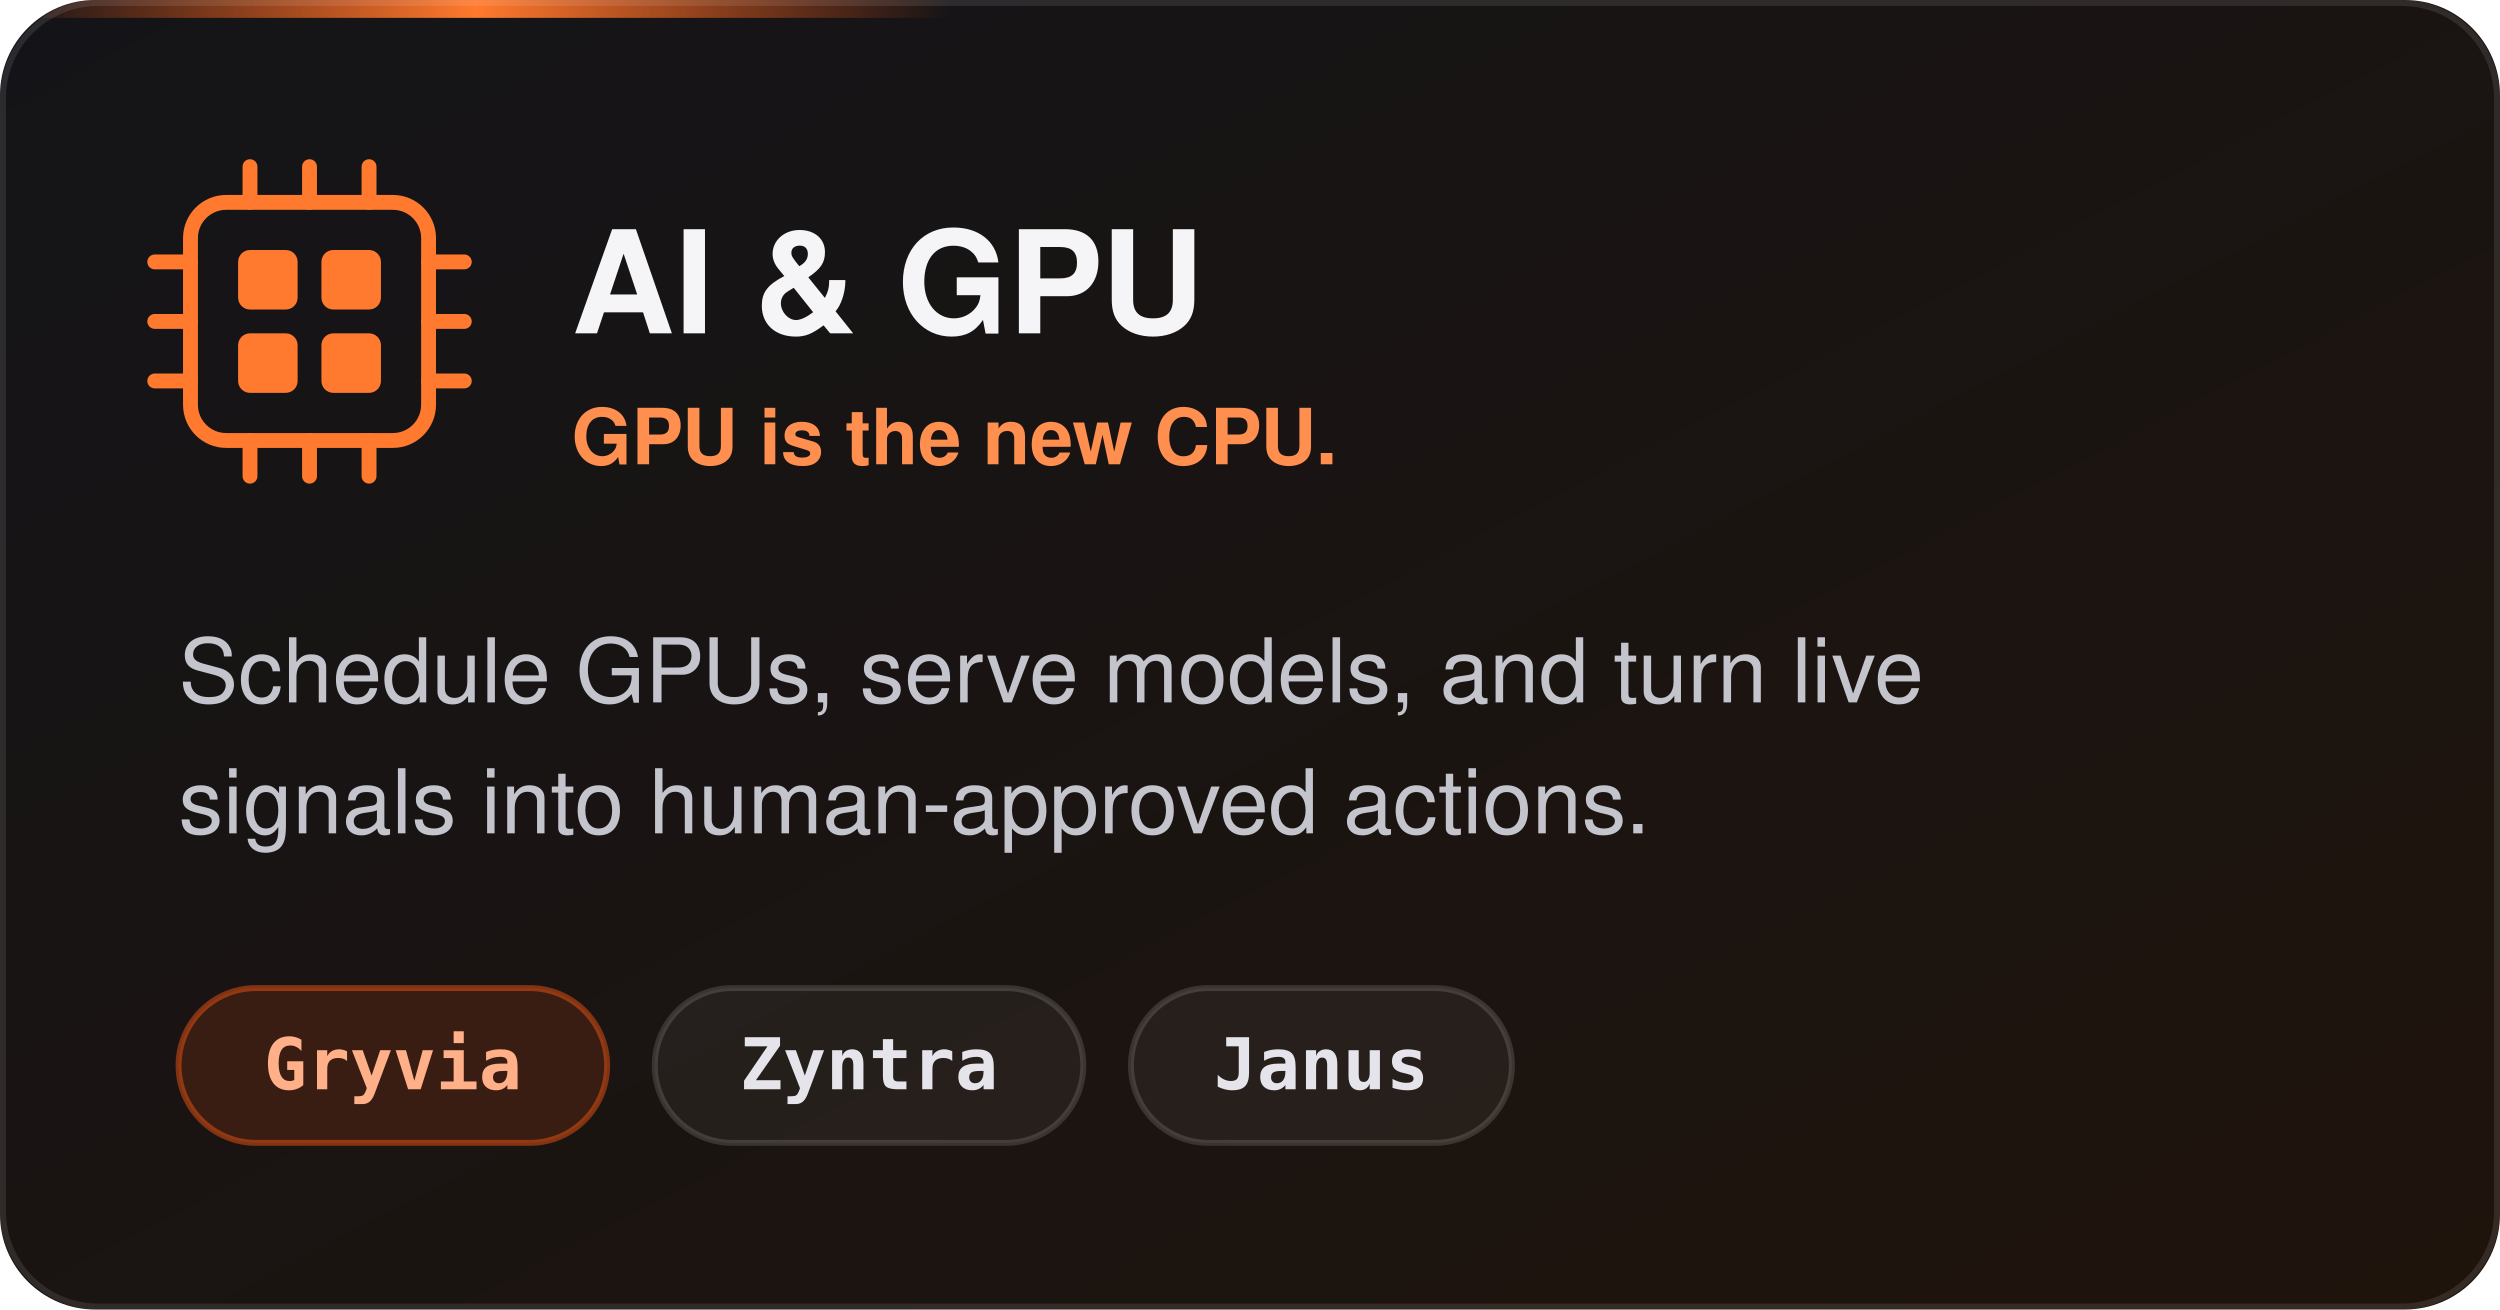
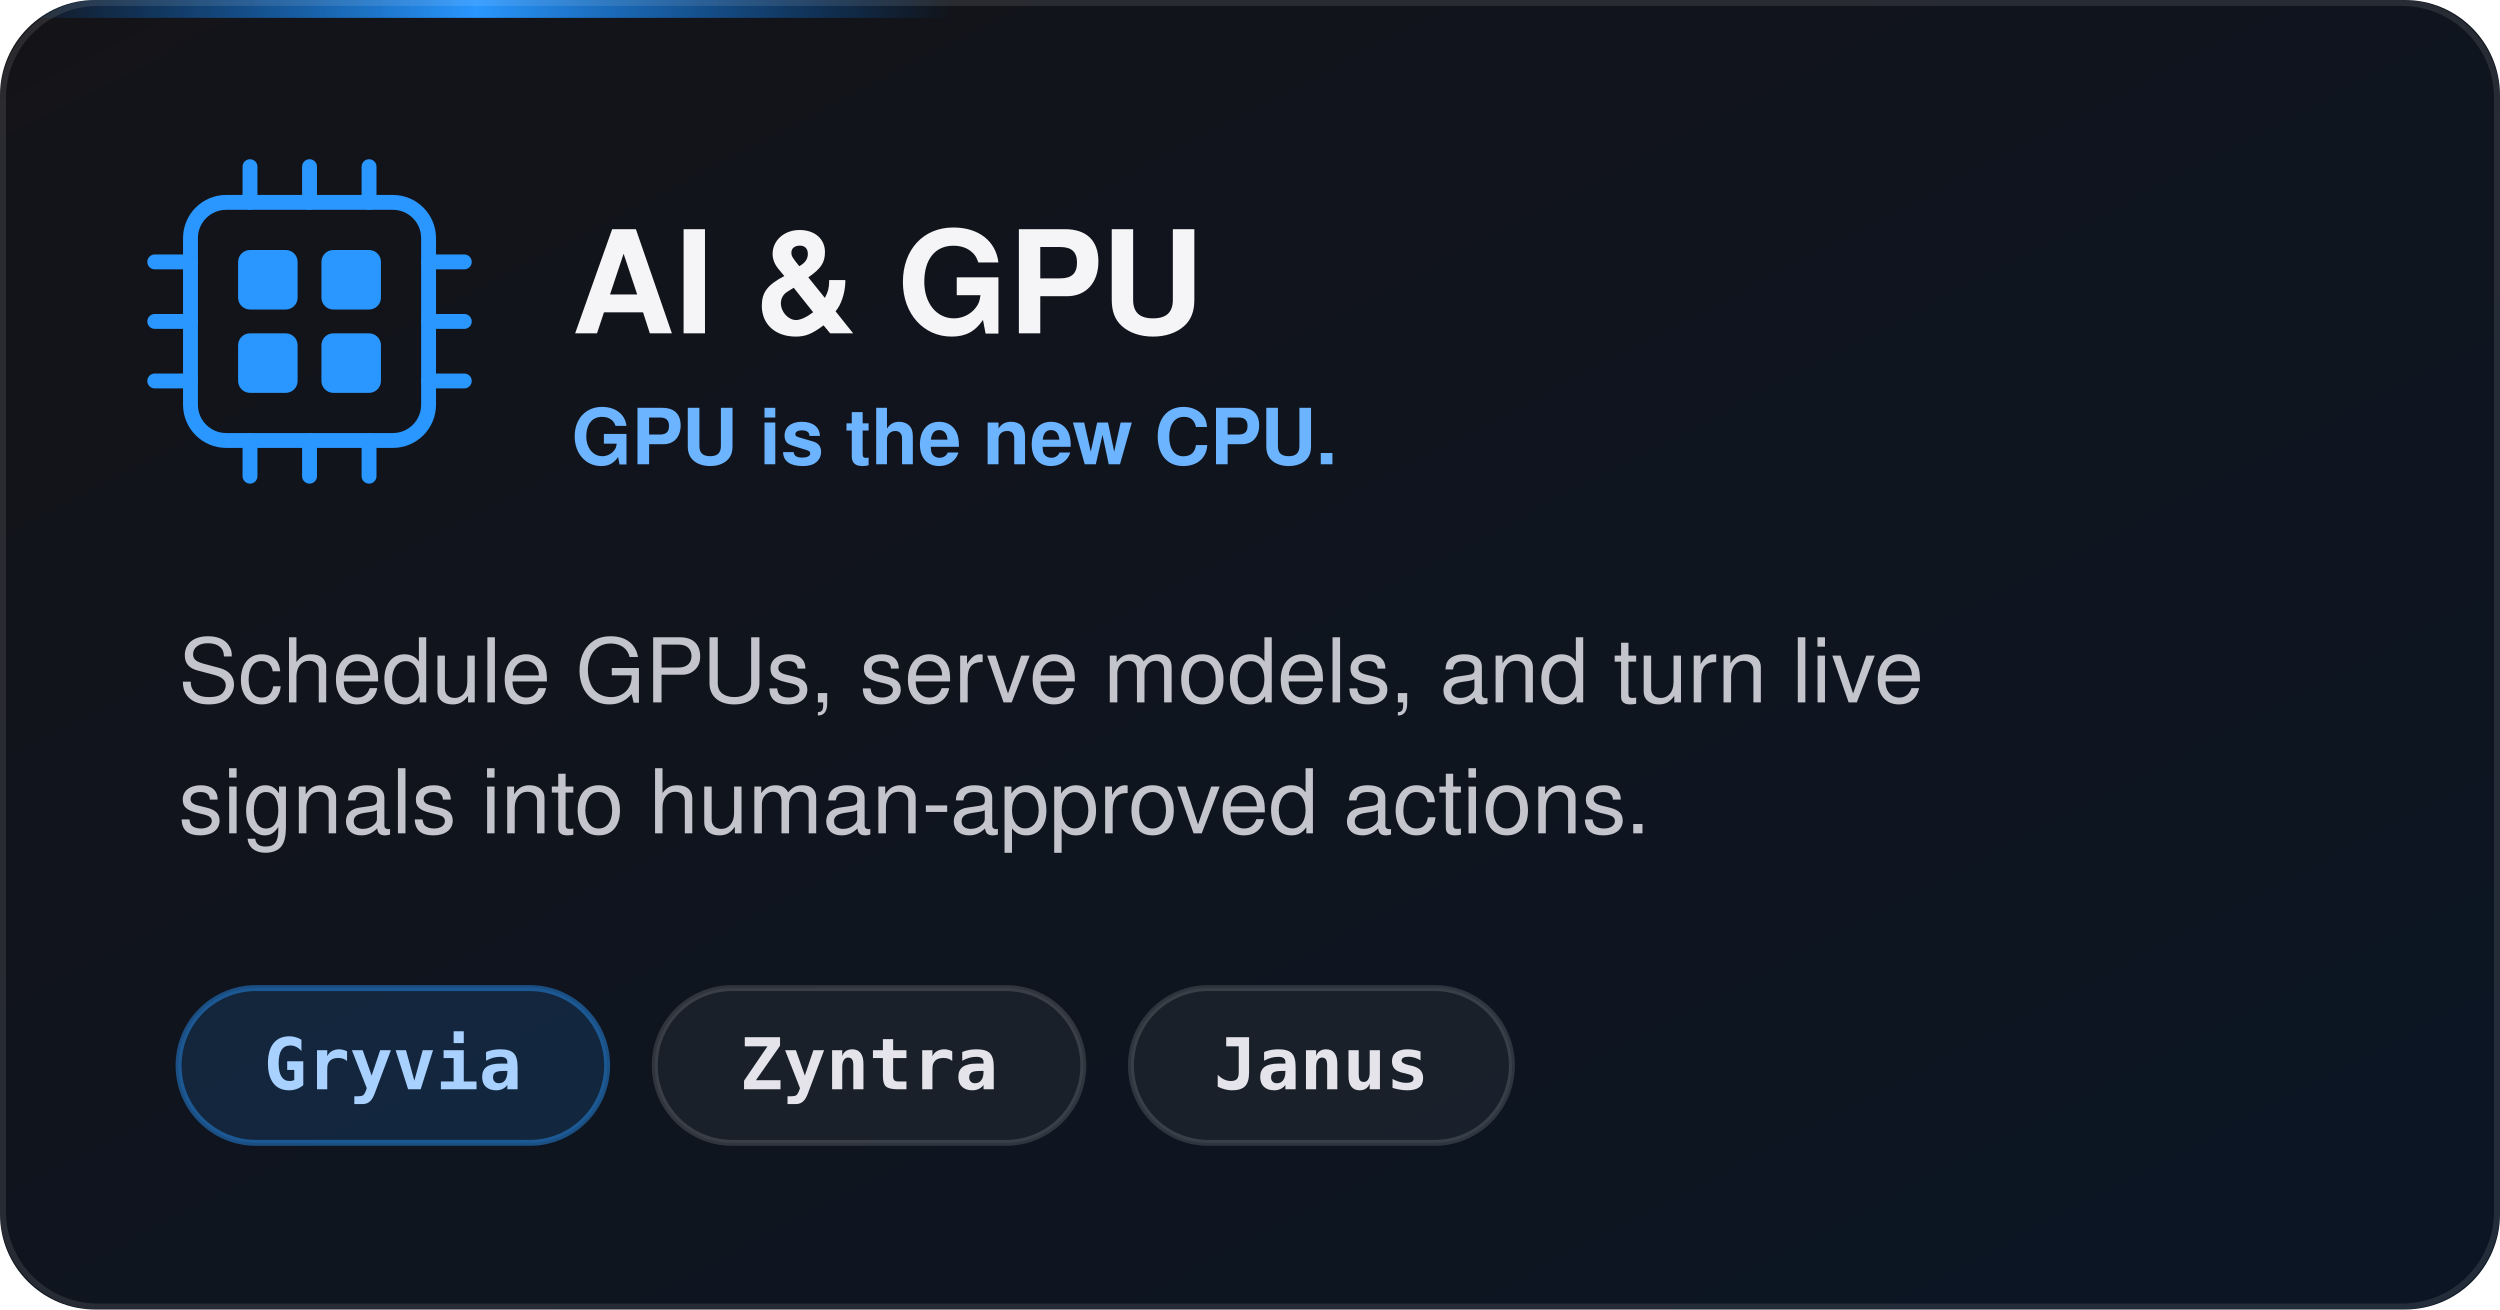
<svg xmlns="http://www.w3.org/2000/svg" width="420" height="220" viewBox="0 0 420 220" role="img" aria-label="AI and GPU: GPU is the new CPU. Gryvia, Zyntra, Janus.">
  <style>
    .t { font-family: system-ui,-apple-system,"Segoe UI",Helvetica,Arial,sans-serif; }
    .m { font-family: ui-monospace,SFMono-Regular,Menlo,Consolas,monospace; }
    .bar { animation: sweep 4s ease-in-out infinite; animation-delay: 1.8s; }
    @keyframes sweep { 0% { transform: translateX(-160px); } 100% { transform: translateX(420px); } }
    .core { animation: chip 2.4s ease-in-out infinite; }
    .c2 { animation-delay: .6s; } .c3 { animation-delay: 1.2s; } .c4 { animation-delay: 1.8s; }
    @keyframes chip { 0%,100% { fill-opacity: .15; } 40% { fill-opacity: 1; } }
  </style>
  <defs>
    <linearGradient id="bg" x1="0" y1="0" x2="1" y2="1">
      <stop stop-color="#141418" />
-       <stop offset="1" stop-color="#1f140c" />
+       <stop offset="1" stop-color="#0b1524" />
    </linearGradient>
    <linearGradient id="sh" x1="0" y1="0" x2="1" y2="0">
-       <stop stop-color="#ff5a15" stop-opacity="0" />
-       <stop offset=".5" stop-color="#ff7a2e" />
-       <stop offset="1" stop-color="#ff5a15" stop-opacity="0" />
+       <stop stop-color="#0071e3" stop-opacity="0" />
+       <stop offset=".5" stop-color="#2997ff" />
+       <stop offset="1" stop-color="#0071e3" stop-opacity="0" />
    </linearGradient>
    <clipPath id="c">
      <rect width="420" height="220" rx="16" />
    </clipPath>
  </defs>
  <g clip-path="url(#c)">
    <rect width="420" height="220" fill="url(#bg)" />
    <rect class="bar" width="160" height="3" fill="url(#sh)" />
  </g>
  <rect x=".5" y=".5" width="419" height="219" rx="16" fill="none" stroke="rgba(255,255,255,.1)" />
-   <g fill="none" stroke="#ff7a2e" stroke-width="2.5" stroke-linecap="round">
+   <g fill="none" stroke="#2997ff" stroke-width="2.5" stroke-linecap="round">
    <rect x="32" y="34" width="40" height="40" rx="6" />
    <path d="M42 28v6M52 28v6M62 28v6M42 74v6M52 74v6M62 74v6M26 44h6M26 54h6M26 64h6M72 44h6M72 54h6M72 64h6" />
  </g>
-   <g fill="#ff7a2e">
+   <g fill="#2997ff">
    <rect class="core" x="40" y="42" width="10" height="10" rx="2" />
    <rect class="core c2" x="54" y="42" width="10" height="10" rx="2" />
    <rect class="core c4" x="40" y="56" width="10" height="10" rx="2" />
    <rect class="core c3" x="54" y="56" width="10" height="10" rx="2" />
  </g>
  <text class="t" x="96" y="56" fill="#f5f5f7" font-size="24" font-weight="800">AI &amp; GPU</text>
-   <text class="t" x="96" y="78" fill="#ff8f4f" font-size="13" font-weight="600">GPU is the new CPU.</text>
+   <text class="t" x="96" y="78" fill="#6cb4ff" font-size="13" font-weight="600">GPU is the new CPU.</text>
  <text class="t" x="30" y="118" fill="#c4c4cc" font-size="15">Schedule GPUs, serve models, and turn live</text>
  <text class="t" x="30" y="140" fill="#c4c4cc" font-size="15">signals into human-approved actions.</text>
  <g class="m" font-size="12" font-weight="600">
-     <rect x="30" y="166" width="72" height="26" rx="13" fill="rgba(255,90,21,.14)" stroke="rgba(255,90,21,.45)" />
-     <text x="66" y="183" fill="#ffb088" text-anchor="middle">Gryvia</text>
+     <rect x="30" y="166" width="72" height="26" rx="13" fill="rgba(41,151,255,.14)" stroke="rgba(41,151,255,.45)" />
+     <text x="66" y="183" fill="#a8d1ff" text-anchor="middle">Gryvia</text>
    <rect x="110" y="166" width="72" height="26" rx="13" fill="rgba(255,255,255,.05)" stroke="rgba(255,255,255,.14)" />
    <text x="146" y="183" fill="#e4e4ea" text-anchor="middle">Zyntra</text>
    <rect x="190" y="166" width="64" height="26" rx="13" fill="rgba(255,255,255,.05)" stroke="rgba(255,255,255,.14)" />
    <text x="222" y="183" fill="#e4e4ea" text-anchor="middle">Janus</text>
  </g>
</svg>
